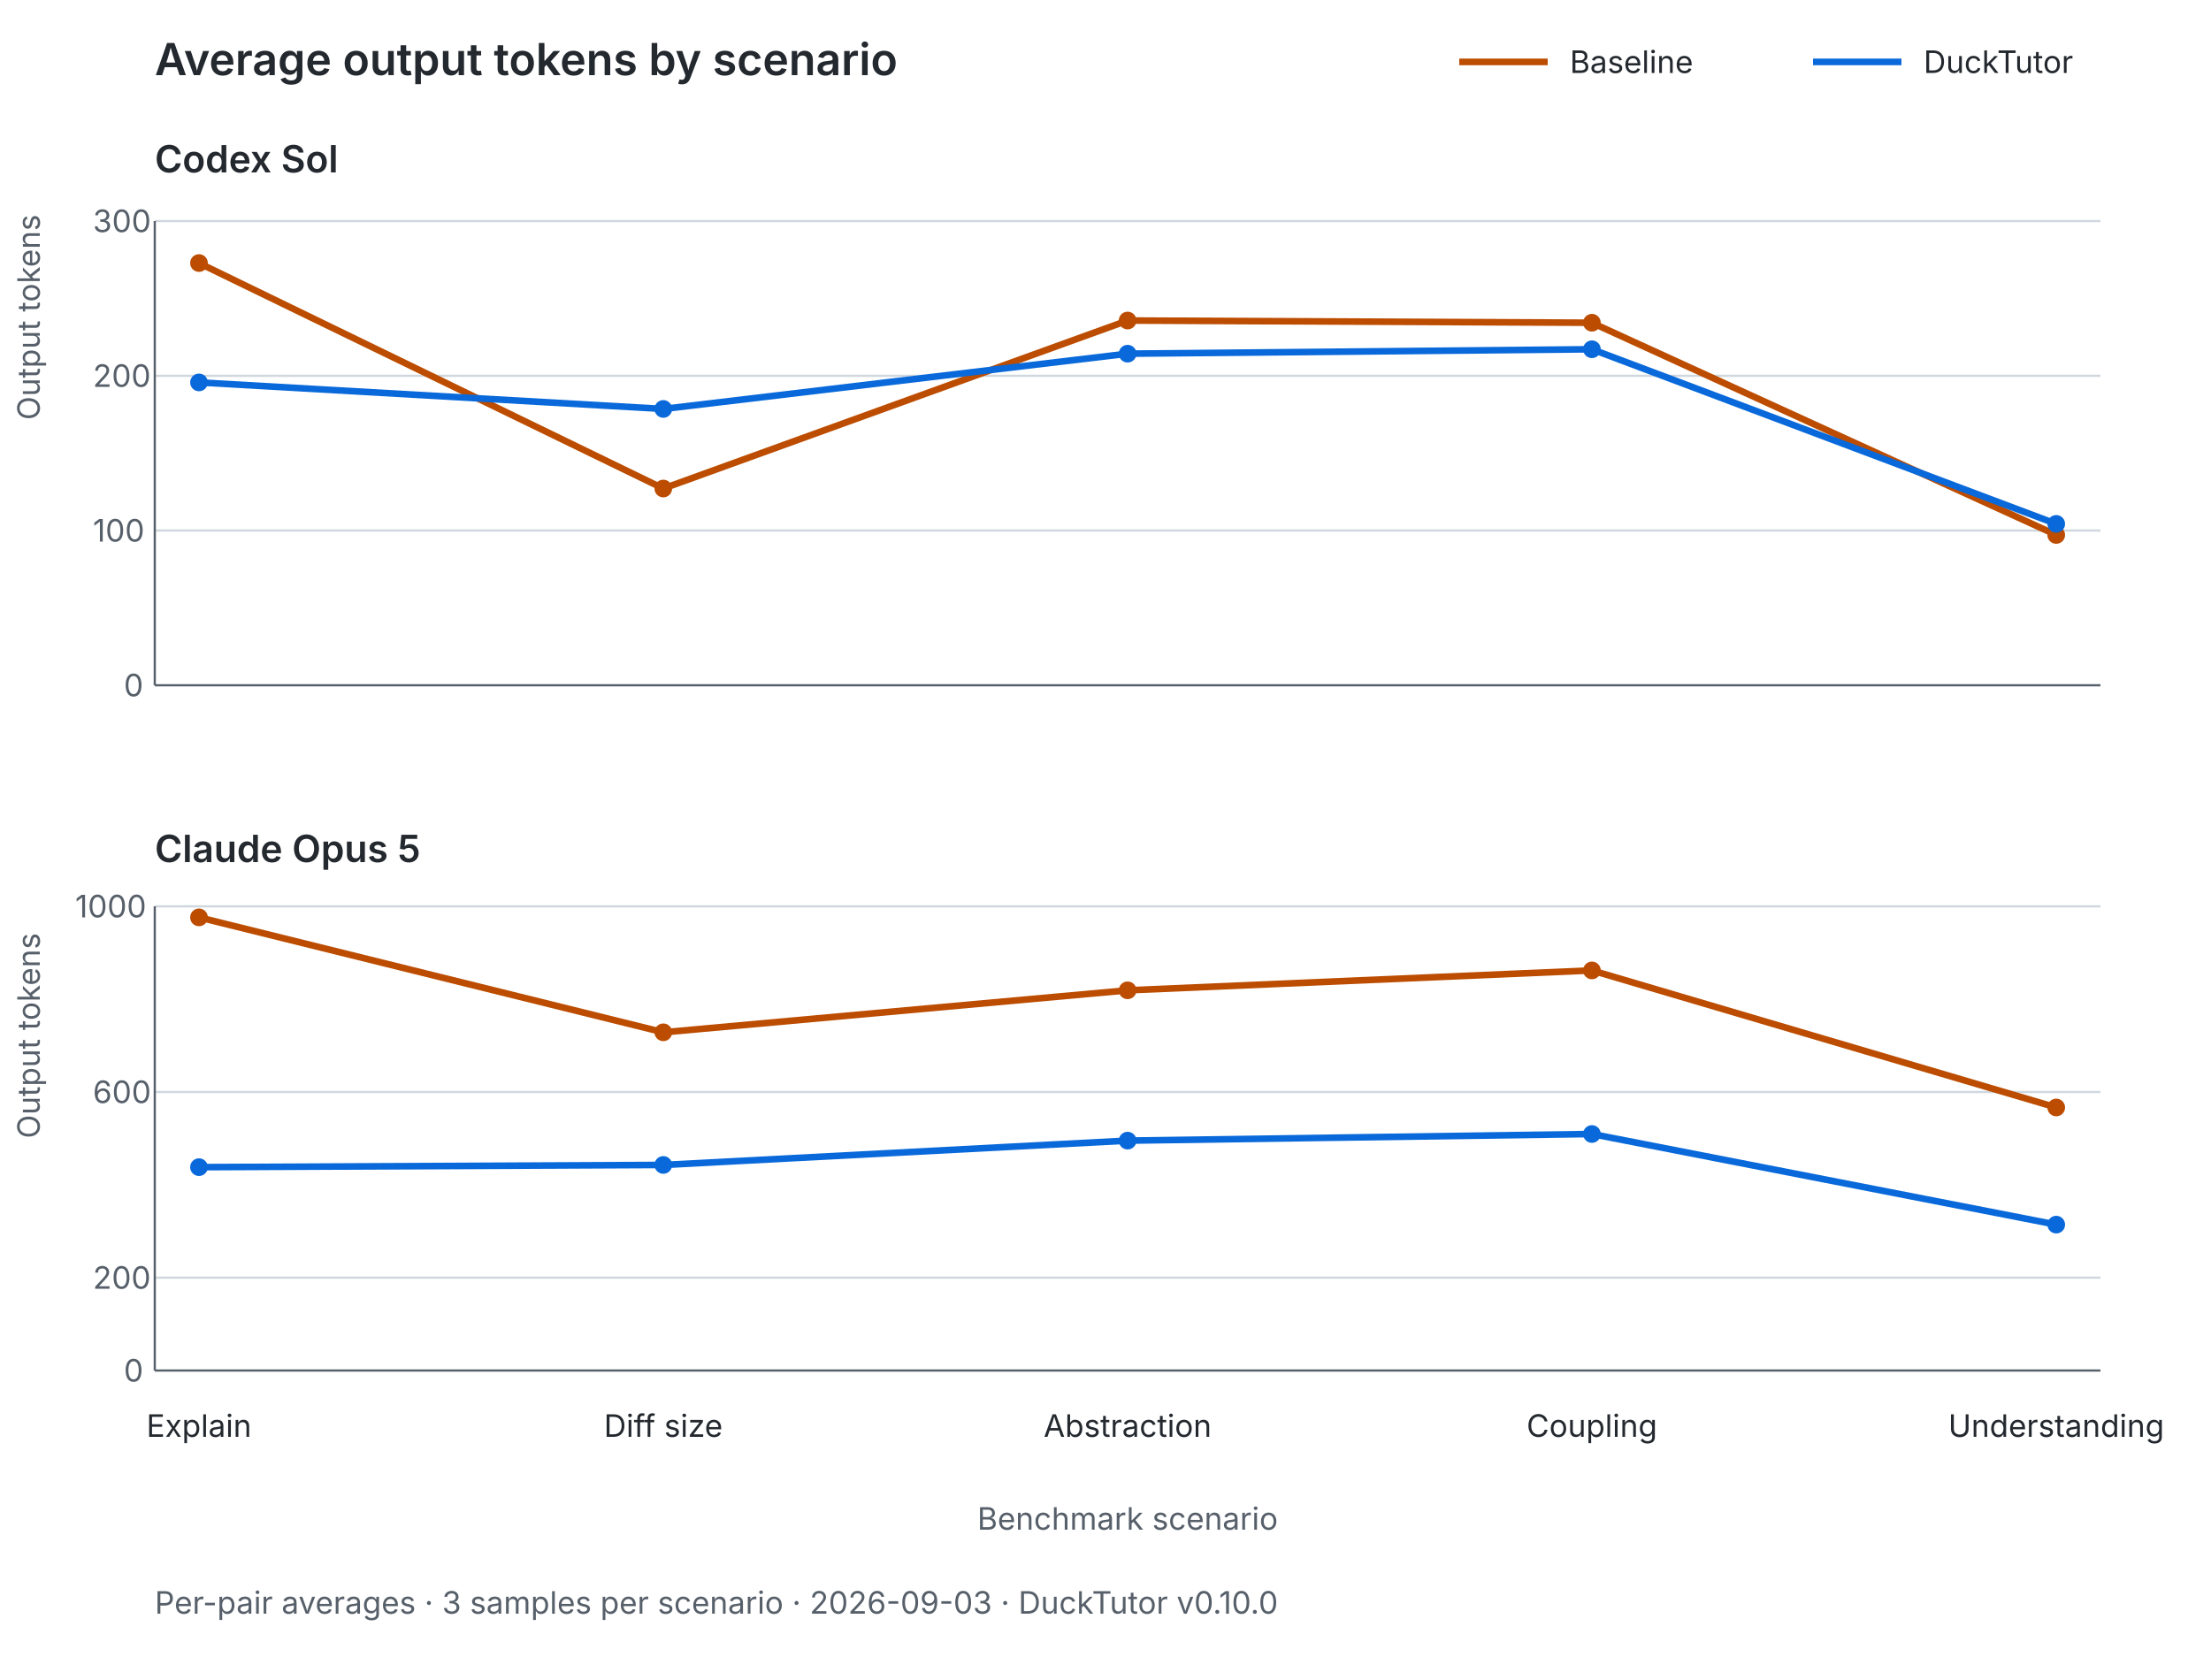
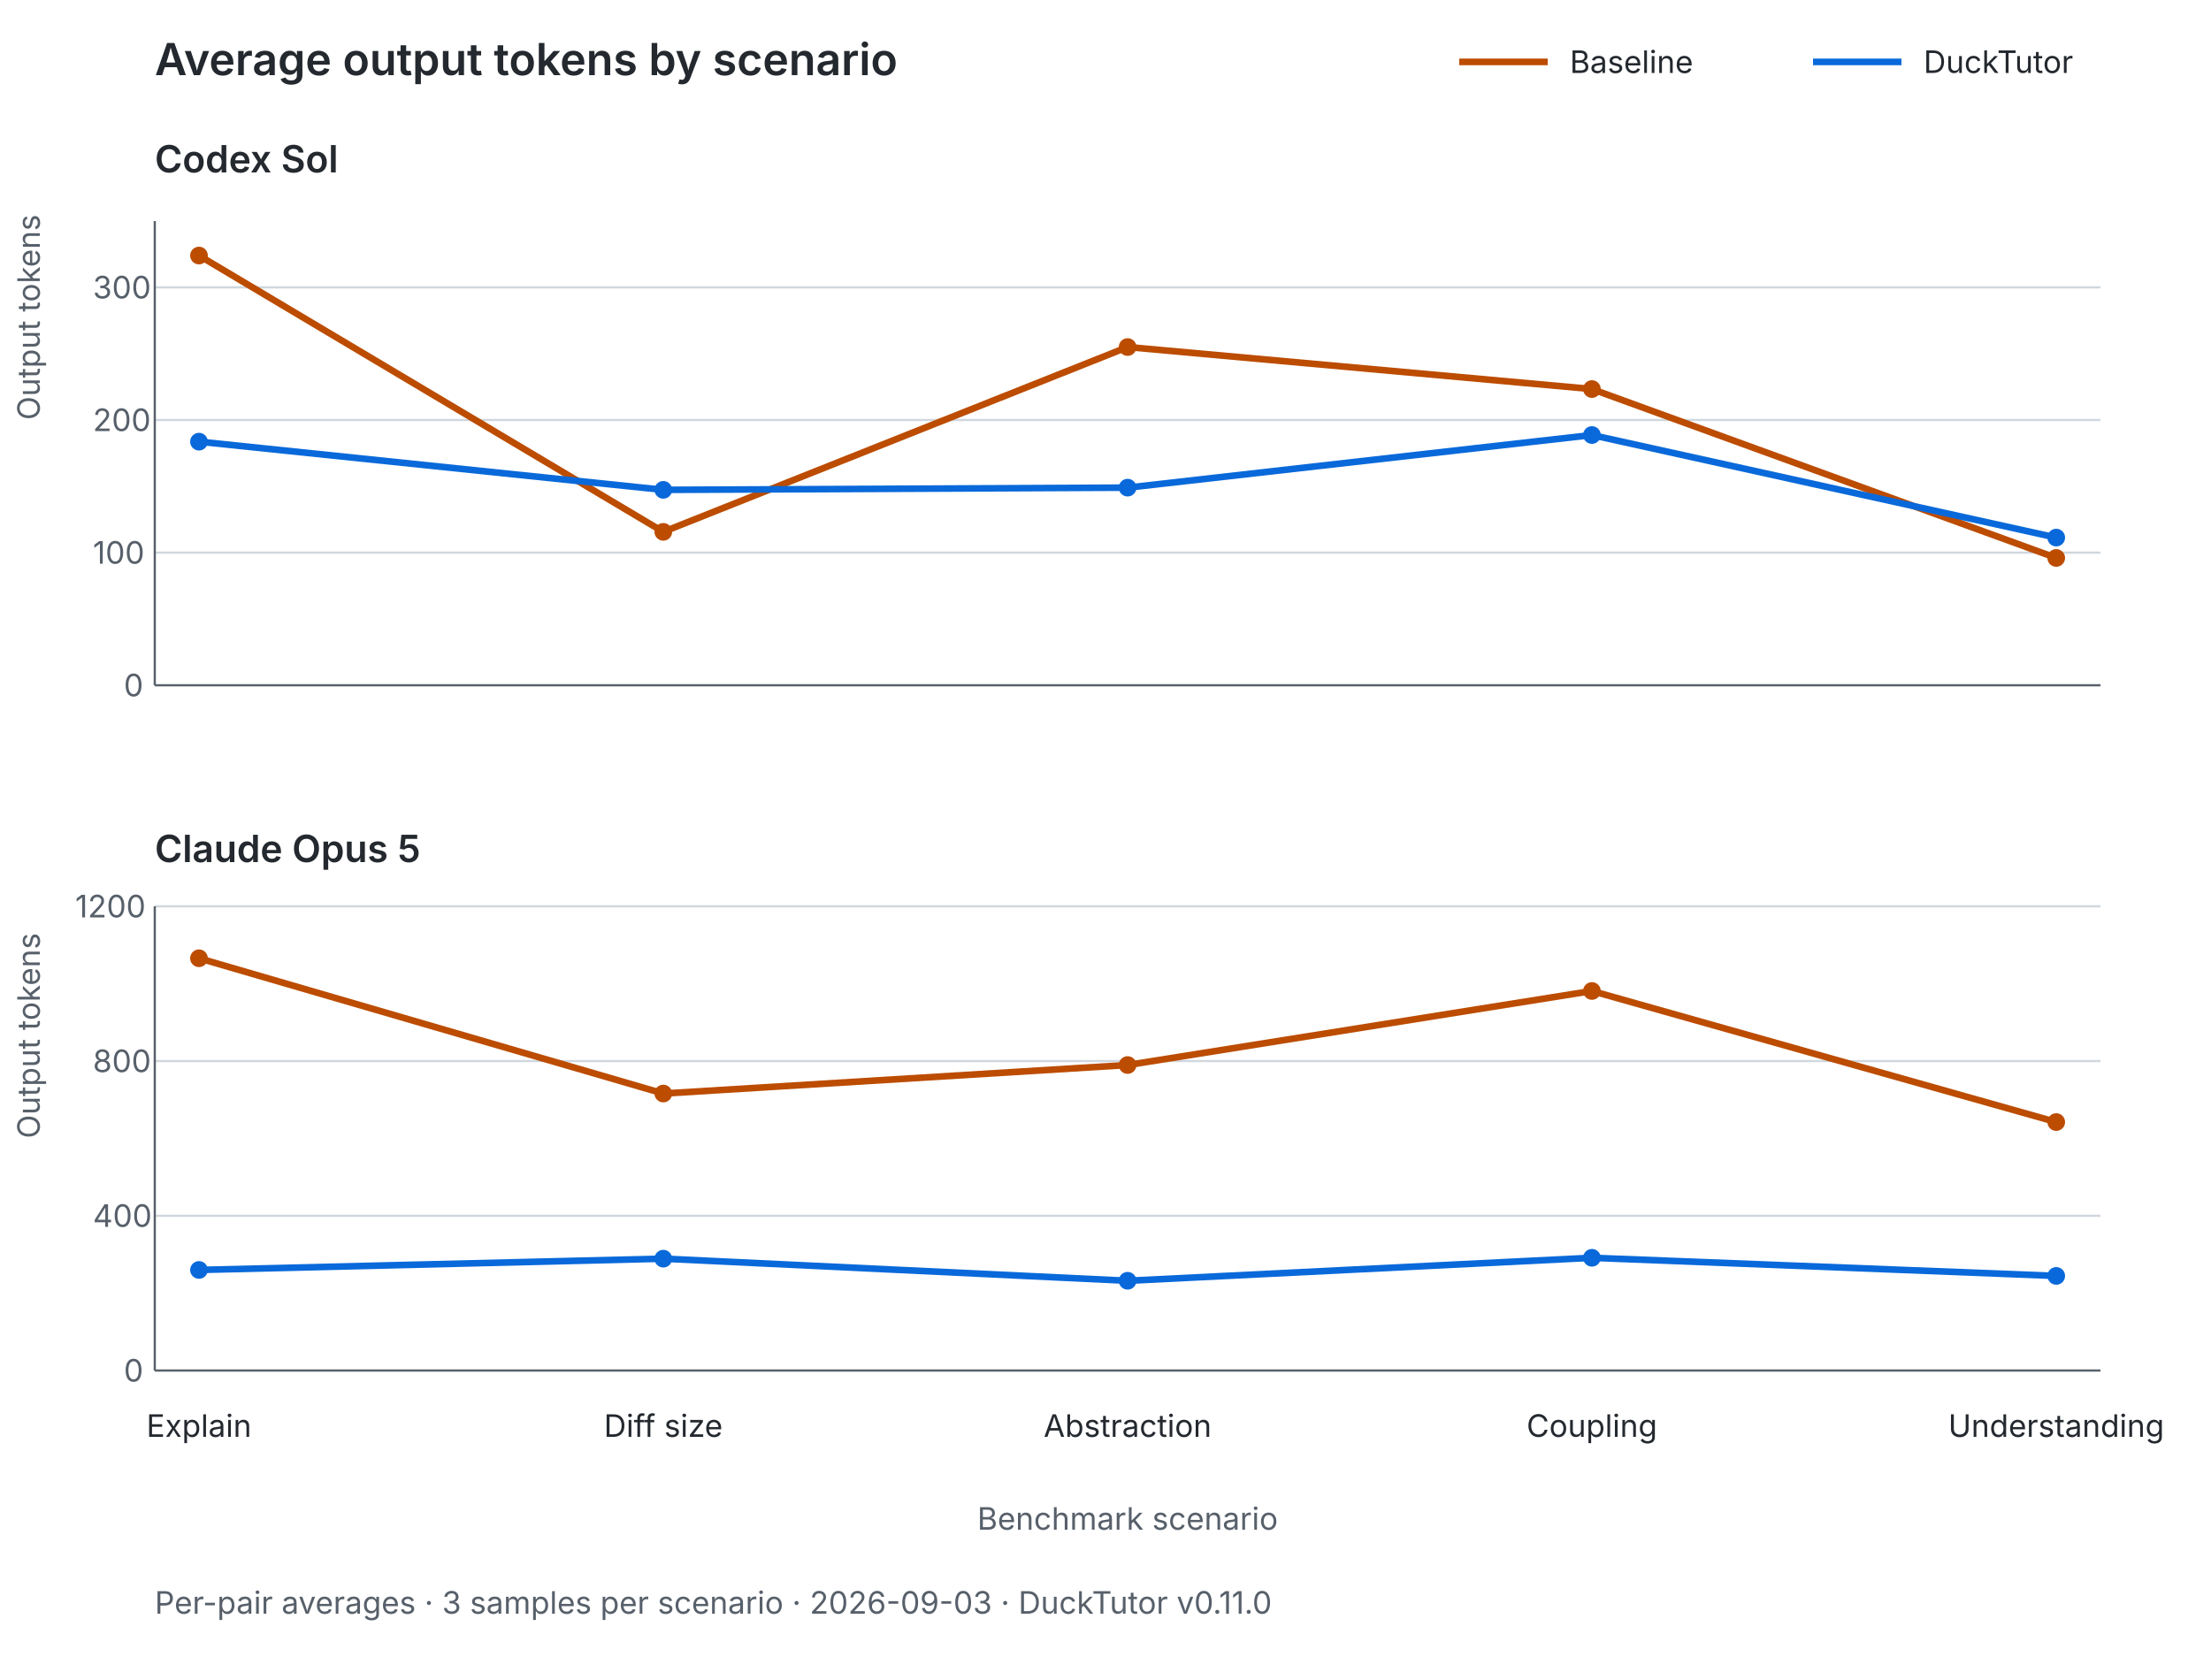
<svg xmlns="http://www.w3.org/2000/svg" width="1000" height="760" viewBox="0 0 1000 760" role="img" aria-labelledby="title description">
  <style>
    :root { color-scheme: light dark; }
    .background { fill: #ffffff; }
    text { fill: #24292f; font: 14px -apple-system, BlinkMacSystemFont, "Segoe UI", sans-serif; }
    .title { font-size: 20px; font-weight: 600; }
    .provider { font-size: 17px; font-weight: 600; }
    .axis { stroke: #57606a; stroke-width: 1; }
    .grid { stroke: #d0d7de; stroke-width: 1; }
    .baseline { fill: none; stroke: #bc4c00; stroke-width: 3; }
    .ducktutor { fill: none; stroke: #0969da; stroke-width: 3; }
    .baseline-point { fill: #bc4c00; }
    .ducktutor-point { fill: #0969da; }
    .muted { fill: #57606a; }
    @media (prefers-color-scheme: dark) {
      .background { fill: #0d1117; }
      text { fill: #f0f6fc; }
      .axis { stroke: #8c959f; }
      .grid { stroke: #30363d; }
      .baseline { stroke: #d29922; }
      .ducktutor { stroke: #58a6ff; }
      .baseline-point { fill: #d29922; }
      .ducktutor-point { fill: #58a6ff; }
      .muted { fill: #8c959f; }
    }
  </style>
  <rect class="background" width="1000" height="760" />
  <text class="title" x="70" y="34">Average output tokens by scenario</text>
  <line class="baseline" x1="660" y1="28" x2="700" y2="28" />
  <text x="710" y="33">Baseline</text>
  <line class="ducktutor" x1="820" y1="28" x2="860" y2="28" />
  <text x="870" y="33">DuckTutor</text>
  <text class="provider" x="70" y="78">Codex Sol</text>
  <text class="muted" x="18" y="190" transform="rotate(-90 18 190)">Output tokens</text>
-   <line class="grid" x1="70" y1="100" x2="950" y2="100" />
-   <line class="grid" x1="70" y1="170" x2="950" y2="170" />
-   <line class="grid" x1="70" y1="240" x2="950" y2="240" />
+   <line class="grid" x1="70" y1="130" x2="950" y2="130" />
+   <line class="grid" x1="70" y1="190" x2="950" y2="190" />
+   <line class="grid" x1="70" y1="250" x2="950" y2="250" />
  <line class="axis" x1="70" y1="310" x2="950" y2="310" />
  <line class="axis" x1="70" y1="100" x2="70" y2="310" />
-   <text class="muted" x="42" y="105">300</text>
-   <text class="muted" x="42" y="175">200</text>
-   <text class="muted" x="42" y="245">100</text>
+   <text class="muted" x="42" y="135">300</text>
+   <text class="muted" x="42" y="195">200</text>
+   <text class="muted" x="42" y="255">100</text>
  <text class="muted" x="56" y="315">0</text>
-   <polyline class="baseline" points="90,119 300,221 510,145 720,146 930,242" />
-   <polyline class="ducktutor" points="90,173 300,185 510,160 720,158 930,237" />
+   <polyline class="baseline" points="90,115.6 300,240.6 510,157 720,176 930,252.4" />
+   <polyline class="ducktutor" points="90,199.8 300,221.6 510,220.6 720,196.8 930,243.2" />
  <g class="baseline-point">
-     <circle cx="90" cy="119" r="4" />
-     <circle cx="300" cy="221" r="4" />
-     <circle cx="510" cy="145" r="4" />
-     <circle cx="720" cy="146" r="4" />
-     <circle cx="930" cy="242" r="4" />
+     <circle cx="90" cy="115.6" r="4" />
+     <circle cx="300" cy="240.6" r="4" />
+     <circle cx="510" cy="157" r="4" />
+     <circle cx="720" cy="176" r="4" />
+     <circle cx="930" cy="252.4" r="4" />
  </g>
  <g class="ducktutor-point">
-     <circle cx="90" cy="173" r="4" />
-     <circle cx="300" cy="185" r="4" />
-     <circle cx="510" cy="160" r="4" />
-     <circle cx="720" cy="158" r="4" />
-     <circle cx="930" cy="237" r="4" />
+     <circle cx="90" cy="199.8" r="4" />
+     <circle cx="300" cy="221.6" r="4" />
+     <circle cx="510" cy="220.6" r="4" />
+     <circle cx="720" cy="196.8" r="4" />
+     <circle cx="930" cy="243.2" r="4" />
  </g>
  <text class="provider" x="70" y="390">Claude Opus 5</text>
  <text class="muted" x="18" y="515" transform="rotate(-90 18 515)">Output tokens</text>
  <line class="grid" x1="70" y1="410" x2="950" y2="410" />
-   <line class="grid" x1="70" y1="494" x2="950" y2="494" />
-   <line class="grid" x1="70" y1="578" x2="950" y2="578" />
+   <line class="grid" x1="70" y1="480" x2="950" y2="480" />
+   <line class="grid" x1="70" y1="550" x2="950" y2="550" />
  <line class="axis" x1="70" y1="620" x2="950" y2="620" />
  <line class="axis" x1="70" y1="410" x2="70" y2="620" />
-   <text class="muted" x="34" y="415">1000</text>
-   <text class="muted" x="42" y="499">600</text>
-   <text class="muted" x="42" y="583">200</text>
+   <text class="muted" x="34" y="415">1200</text>
+   <text class="muted" x="42" y="485">800</text>
+   <text class="muted" x="42" y="555">400</text>
  <text class="muted" x="56" y="625">0</text>
-   <polyline class="baseline" points="90,415 300,467 510,448 720,439 930,501" />
-   <polyline class="ducktutor" points="90,528 300,527 510,516 720,513 930,554" />
+   <polyline class="baseline" points="90,433.5 300,494.7 510,481.8 720,448.3 930,507.6" />
+   <polyline class="ducktutor" points="90,574.5 300,569.4 510,579.4 720,569 930,577.2" />
  <g class="baseline-point">
-     <circle cx="90" cy="415" r="4" />
-     <circle cx="300" cy="467" r="4" />
-     <circle cx="510" cy="448" r="4" />
-     <circle cx="720" cy="439" r="4" />
-     <circle cx="930" cy="501" r="4" />
+     <circle cx="90" cy="433.5" r="4" />
+     <circle cx="300" cy="494.7" r="4" />
+     <circle cx="510" cy="481.8" r="4" />
+     <circle cx="720" cy="448.3" r="4" />
+     <circle cx="930" cy="507.6" r="4" />
  </g>
  <g class="ducktutor-point">
-     <circle cx="90" cy="528" r="4" />
-     <circle cx="300" cy="527" r="4" />
-     <circle cx="510" cy="516" r="4" />
-     <circle cx="720" cy="513" r="4" />
-     <circle cx="930" cy="554" r="4" />
+     <circle cx="90" cy="574.5" r="4" />
+     <circle cx="300" cy="569.4" r="4" />
+     <circle cx="510" cy="579.4" r="4" />
+     <circle cx="720" cy="569" r="4" />
+     <circle cx="930" cy="577.2" r="4" />
  </g>
  <g class="muted" text-anchor="middle">
    <text x="90" y="650">Explain</text>
    <text x="300" y="650">Diff size</text>
    <text x="510" y="650">Abstraction</text>
    <text x="720" y="650">Coupling</text>
    <text x="930" y="650">Understanding</text>
  </g>
  <text class="muted" x="510" y="692" text-anchor="middle">Benchmark scenario</text>
-   <text class="muted" x="70" y="730">Per-pair averages · 3 samples per scenario · 2026-09-03 · DuckTutor v0.10.0</text>
+   <text class="muted" x="70" y="730">Per-pair averages · 3 samples per scenario · 2026-09-03 · DuckTutor v0.11.0</text>
</svg>
